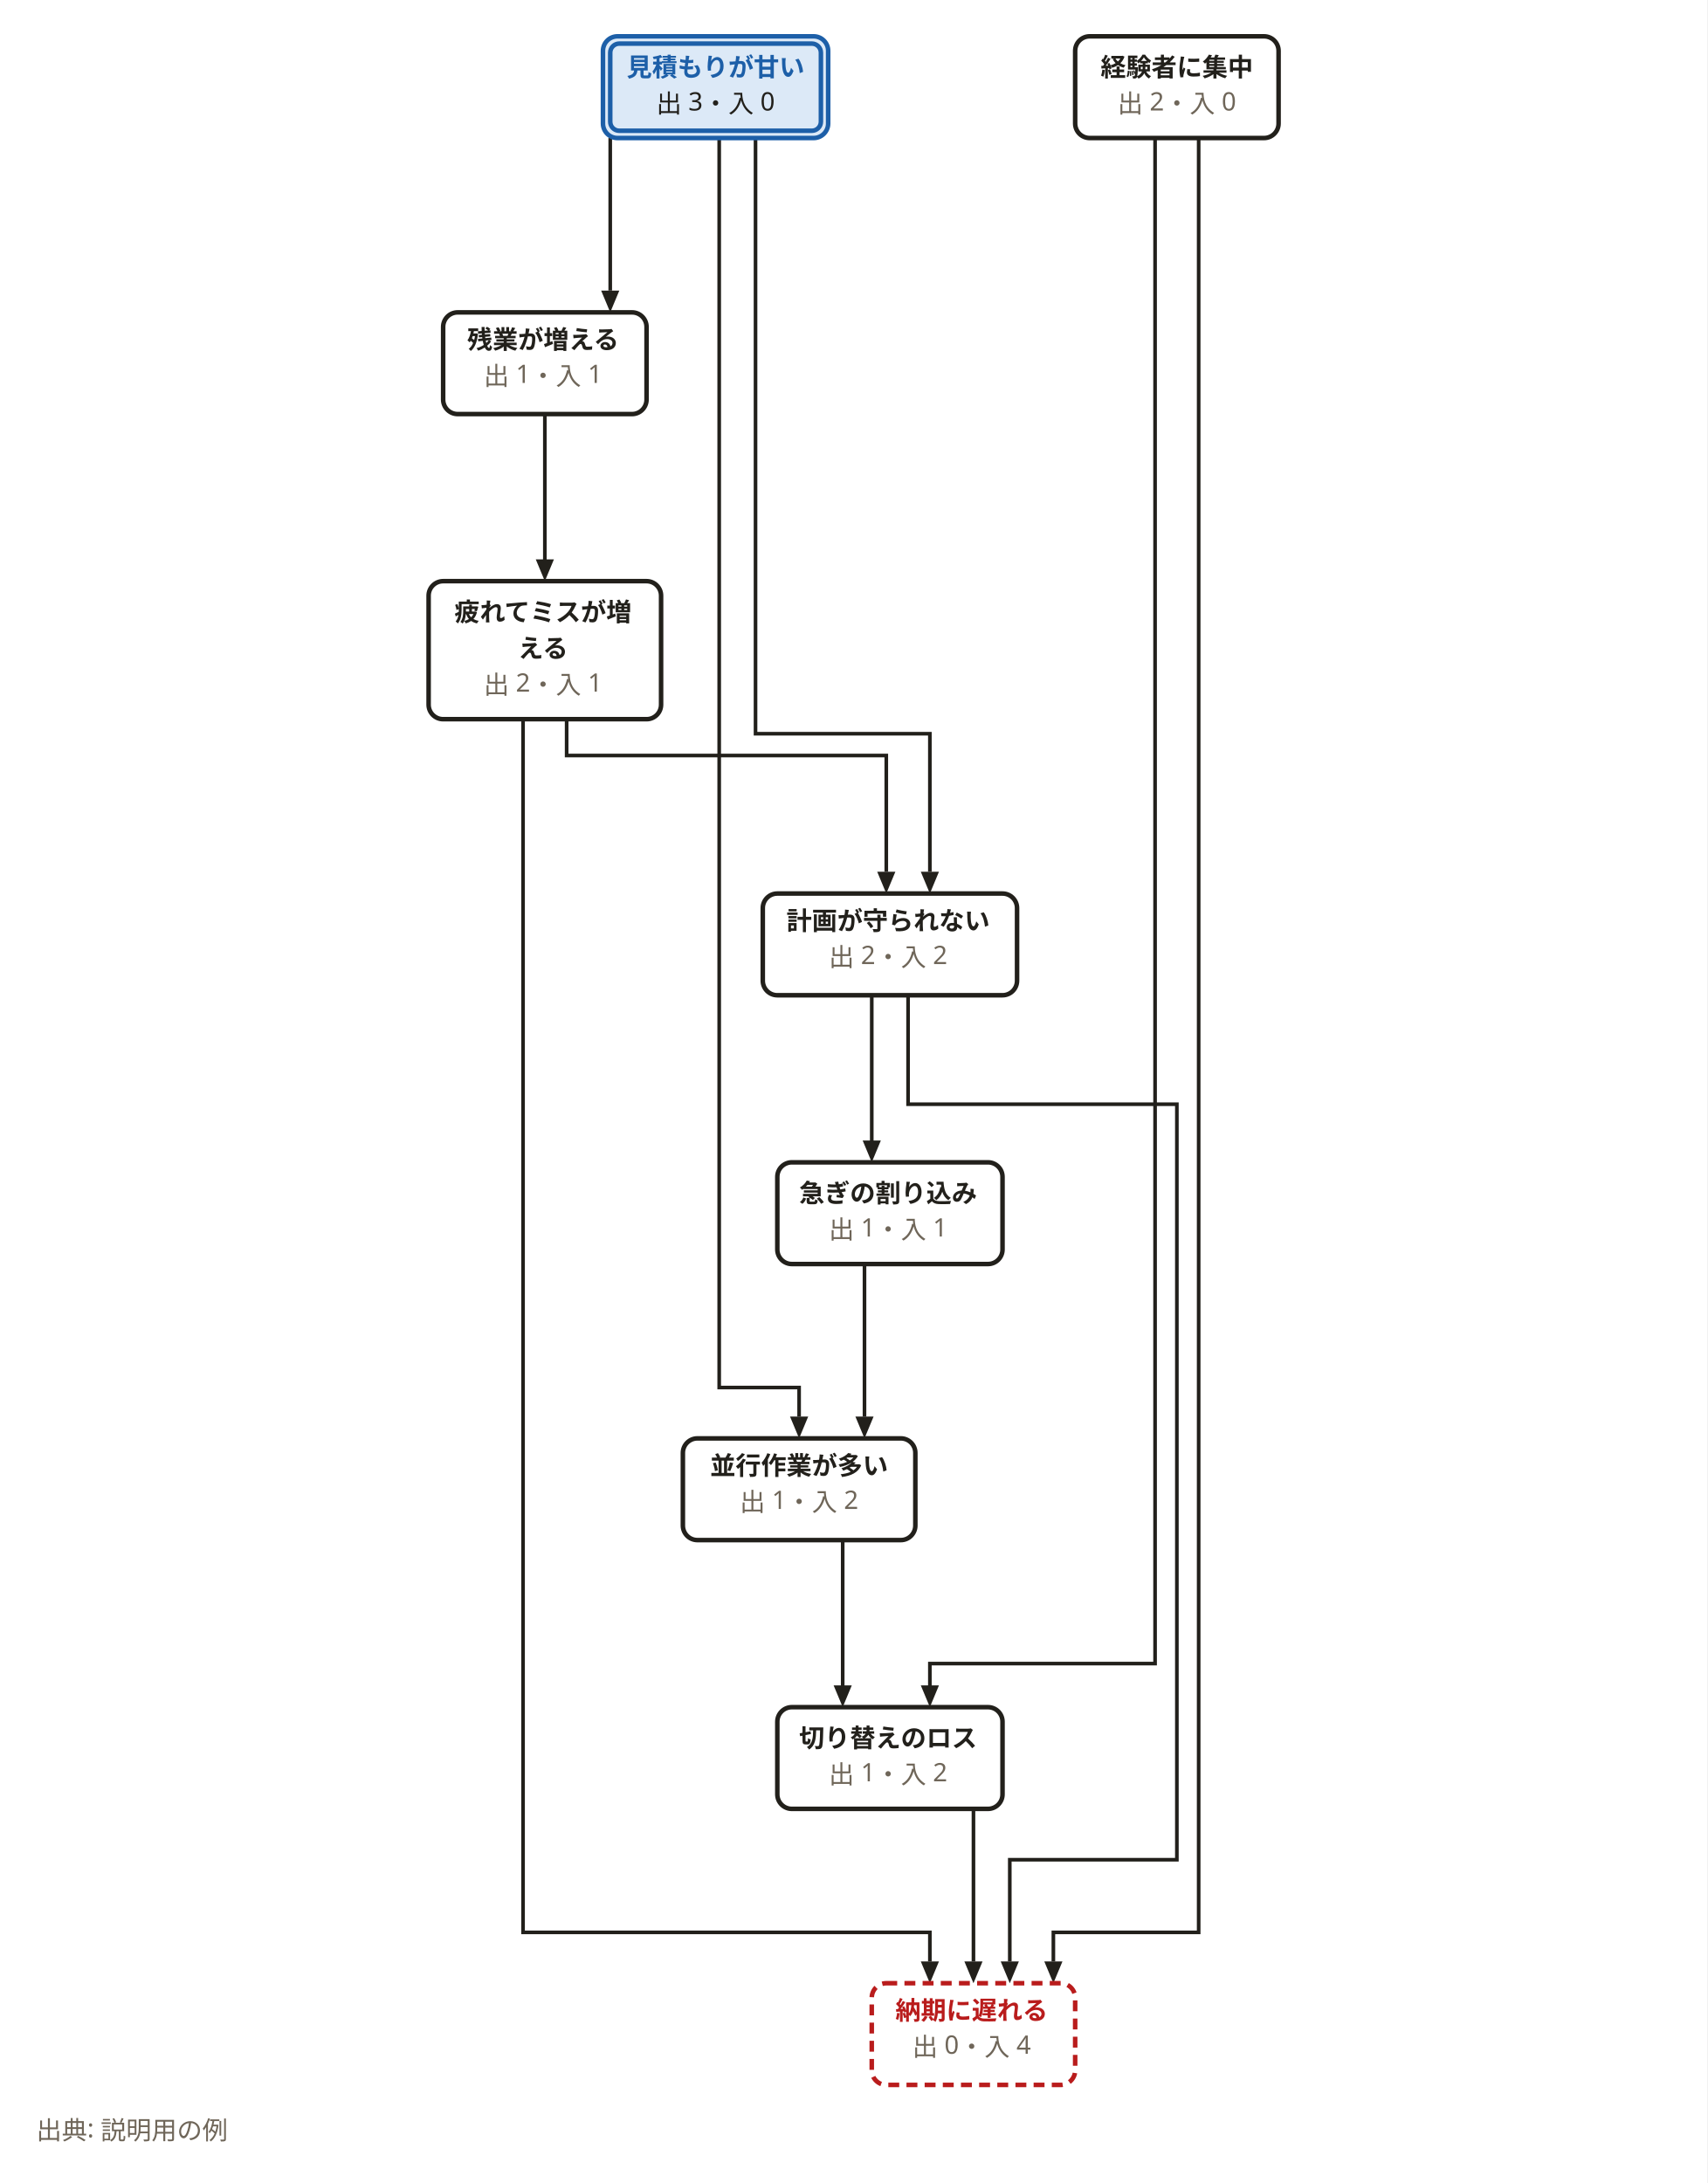
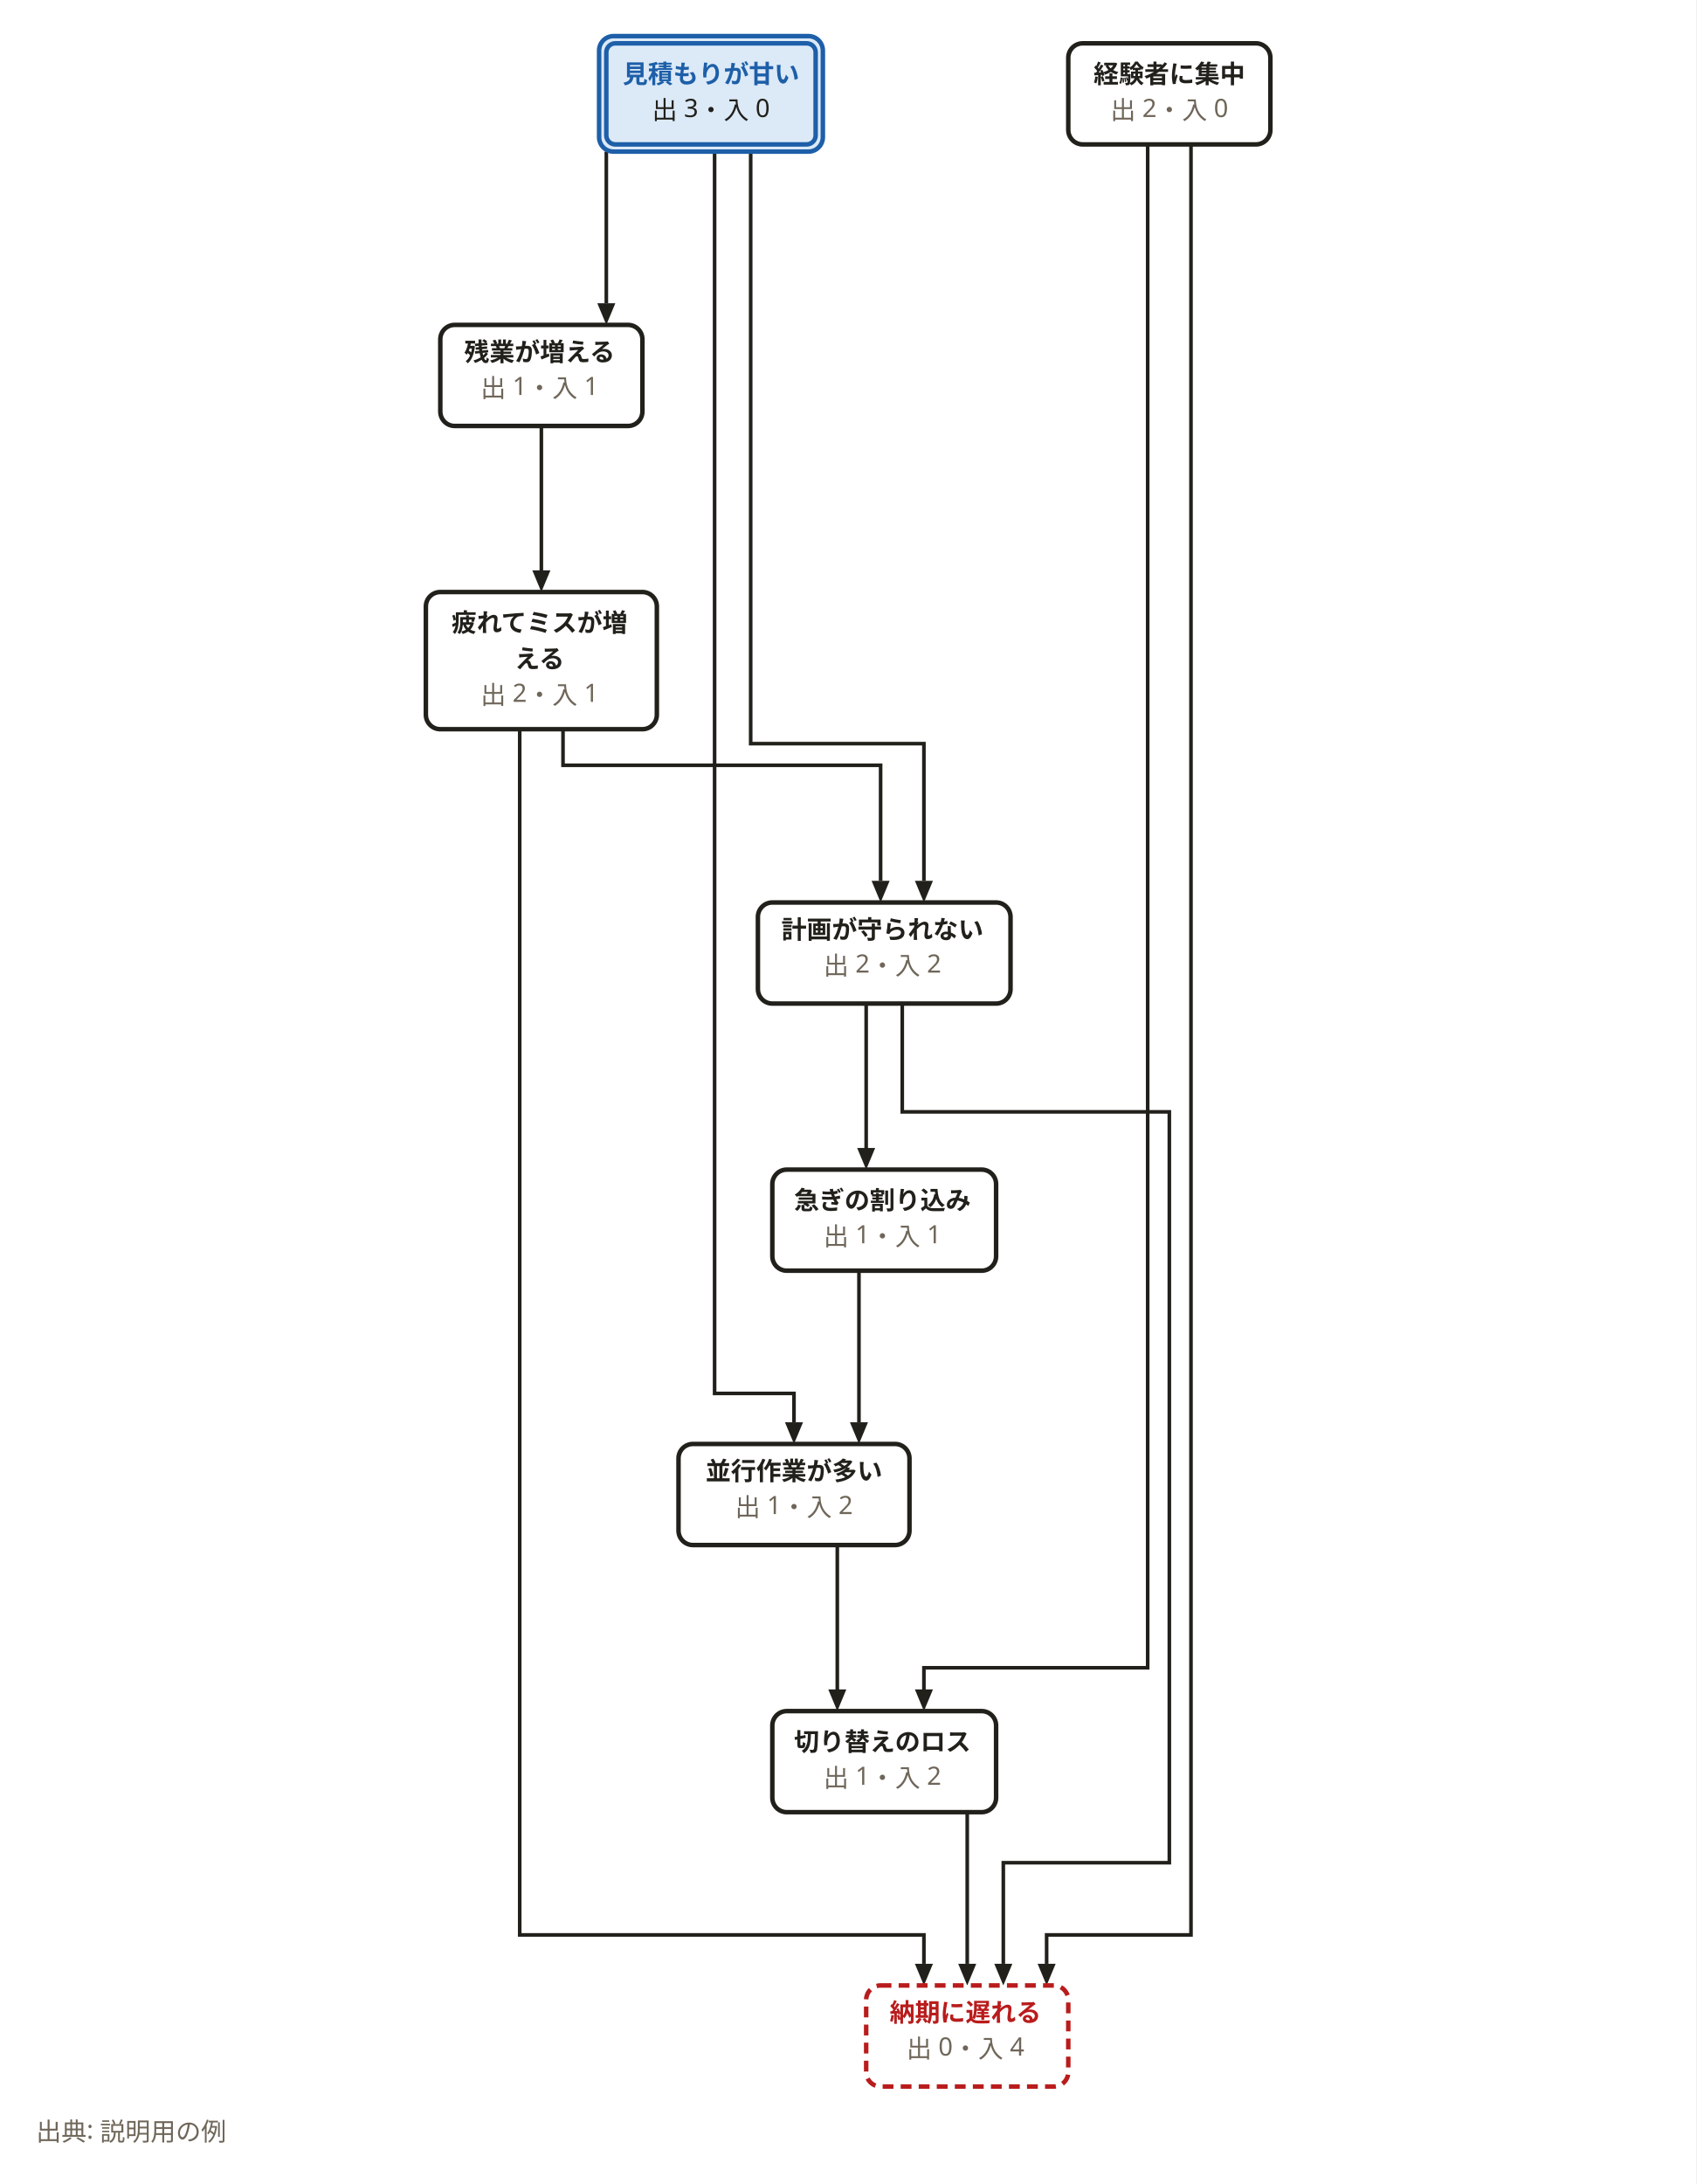
- <svg xmlns="http://www.w3.org/2000/svg" width="940" height="1202" viewBox="0 0 940 1202" role="img" aria-labelledby="svg-title">
+ <svg xmlns="http://www.w3.org/2000/svg" width="940" height="1210" viewBox="0 0 940 1210" role="img" aria-labelledby="svg-title">
  <style>
    text { font-family: 'Hiragino Sans','Hiragino Kaku Gothic ProN','Yu Gothic','YuGothic',Meiryo,'Noto Sans JP',sans-serif; }
    .emoji { font-family: 'Noto Color Emoji','Segoe UI Emoji',sans-serif; }
  </style>
-   <rect x="0" y="0" width="940" height="1202" fill="#ffffff" />
-   <path d="M476,696 L476,780" fill="none" stroke="#22201b" stroke-width="2" />
-   <path d="M476,792 L471,780 L481,780 z" fill="#22201b" />
-   <path d="M464,848 L464,932" fill="none" stroke="#22201b" stroke-width="2" />
-   <path d="M464,940 L459,928 L469,928 z" fill="#22201b" />
-   <path d="M536,996 L536,1080" fill="none" stroke="#22201b" stroke-width="2" />
-   <path d="M536,1092 L531,1080 L541,1080 z" fill="#22201b" />
-   <path d="M416,76 L416,404 L512,404 L512,480" fill="none" stroke="#22201b" stroke-width="2" />
-   <path d="M512,492 L507,480 L517,480 z" fill="#22201b" />
-   <path d="M480,548 L480,632" fill="none" stroke="#22201b" stroke-width="2" />
-   <path d="M480,640 L475,628 L485,628 z" fill="#22201b" />
-   <path d="M336,76 L336,160" fill="none" stroke="#22201b" stroke-width="2" />
-   <path d="M336,172 L331,160 L341,160 z" fill="#22201b" />
-   <path d="M396,76 L396,764 L440,764 L440,780" fill="none" stroke="#22201b" stroke-width="2" />
-   <path d="M440,792 L435,780 L445,780 z" fill="#22201b" />
-   <path d="M636,76 L636,916 L512,916 L512,932" fill="none" stroke="#22201b" stroke-width="2" />
-   <path d="M512,940 L507,928 L517,928 z" fill="#22201b" />
-   <path d="M660,76 L660,1064 L580,1064 L580,1080" fill="none" stroke="#22201b" stroke-width="2" />
-   <path d="M580,1092 L575,1080 L585,1080 z" fill="#22201b" />
-   <path d="M300,228 L300,312" fill="none" stroke="#22201b" stroke-width="2" />
-   <path d="M300,320 L295,308 L305,308 z" fill="#22201b" />
-   <path d="M288,396 L288,1064 L512,1064 L512,1080" fill="none" stroke="#22201b" stroke-width="2" />
-   <path d="M512,1092 L507,1080 L517,1080 z" fill="#22201b" />
-   <path d="M312,396 L312,416 L488,416 L488,480" fill="none" stroke="#22201b" stroke-width="2" />
-   <path d="M488,492 L483,480 L493,480 z" fill="#22201b" />
-   <path d="M500,548 L500,608 L648,608 L648,1024 L556,1024 L556,1080" fill="none" stroke="#22201b" stroke-width="2" />
-   <path d="M556,1092 L551,1080 L561,1080 z" fill="#22201b" />
-   <rect x="480" y="1092" width="112" height="56" rx="8" fill="#ffffff" stroke="#b91c1c" stroke-width="2.5" stroke-dasharray="6,4" />
-   <rect x="428" y="640" width="124" height="56" rx="8" fill="#ffffff" stroke="#22201b" stroke-width="2.5" />
-   <rect x="376" y="792" width="128" height="56" rx="8" fill="#ffffff" stroke="#22201b" stroke-width="2.5" />
-   <rect x="428" y="940" width="124" height="56" rx="8" fill="#ffffff" stroke="#22201b" stroke-width="2.5" />
-   <rect x="420" y="492" width="140" height="56" rx="8" fill="#ffffff" stroke="#22201b" stroke-width="2.5" />
-   <rect x="332" y="20" width="124" height="56" rx="8" fill="#dce9f7" stroke="#1d5fa8" stroke-width="2.5" />
-   <rect x="336" y="24" width="116" height="48" rx="5" fill="#dce9f7" stroke="#1d5fa8" stroke-width="2.5" />
-   <rect x="592" y="20" width="112" height="56" rx="8" fill="#ffffff" stroke="#22201b" stroke-width="2.5" />
-   <rect x="244" y="172" width="112" height="56" rx="8" fill="#ffffff" stroke="#22201b" stroke-width="2.5" />
-   <rect x="236" y="320" width="128" height="76" rx="8" fill="#ffffff" stroke="#22201b" stroke-width="2.5" />
-   <text x="535" y="1112" text-anchor="middle" font-size="14" font-weight="700" fill="#b91c1c">納期に遅れる</text>
-   <text x="535" y="1132" text-anchor="middle" font-size="14" fill="#6f6659">出 0・入 4</text>
-   <text x="489" y="662" text-anchor="middle" font-size="14" font-weight="700" fill="#22201b">急ぎの割り込み</text>
-   <text x="489" y="682" text-anchor="middle" font-size="14" fill="#6f6659">出 1・入 1</text>
-   <text x="440" y="812" text-anchor="middle" font-size="14" font-weight="700" fill="#22201b">並行作業が多い</text>
-   <text x="440" y="832" text-anchor="middle" font-size="14" fill="#6f6659">出 1・入 2</text>
-   <text x="489" y="962" text-anchor="middle" font-size="14" font-weight="700" fill="#22201b">切り替えのロス</text>
-   <text x="489" y="982" text-anchor="middle" font-size="14" fill="#6f6659">出 1・入 2</text>
-   <text x="489" y="512" text-anchor="middle" font-size="14" font-weight="700" fill="#22201b">計画が守られない</text>
-   <text x="489" y="532" text-anchor="middle" font-size="14" fill="#6f6659">出 2・入 2</text>
-   <text x="394" y="42" text-anchor="middle" font-size="14" font-weight="700" fill="#1d5fa8">見積もりが甘い</text>
-   <text x="394" y="62" text-anchor="middle" font-size="14" fill="#22201b">出 3・入 0</text>
-   <text x="648" y="42" text-anchor="middle" font-size="14" font-weight="700" fill="#22201b">経験者に集中</text>
-   <text x="648" y="62" text-anchor="middle" font-size="14" fill="#6f6659">出 2・入 0</text>
-   <text x="299" y="192" text-anchor="middle" font-size="14" font-weight="700" fill="#22201b">残業が増える</text>
-   <text x="299" y="212" text-anchor="middle" font-size="14" fill="#6f6659">出 1・入 1</text>
-   <text x="299" y="342" text-anchor="middle" font-size="14" font-weight="700" fill="#22201b">疲れてミスが増</text>
-   <text x="299" y="362" text-anchor="middle" font-size="14" font-weight="700" fill="#22201b">える</text>
-   <text x="299" y="382" text-anchor="middle" font-size="14" fill="#6f6659">出 2・入 1</text>
-   <text x="20" y="1178" font-size="14" font-weight="400" fill="#6f6659">出典: 説明用の例</text>
+   <rect x="0" y="0" width="940" height="1210" fill="#ffffff" />
+   <path d="M476,704 L476,788" fill="none" stroke="#22201b" stroke-width="2" />
+   <path d="M476,800 L471,788 L481,788 z" fill="#22201b" />
+   <path d="M464,856 L464,940" fill="none" stroke="#22201b" stroke-width="2" />
+   <path d="M464,948 L459,936 L469,936 z" fill="#22201b" />
+   <path d="M536,1004 L536,1088" fill="none" stroke="#22201b" stroke-width="2" />
+   <path d="M536,1100 L531,1088 L541,1088 z" fill="#22201b" />
+   <path d="M416,84 L416,412 L512,412 L512,488" fill="none" stroke="#22201b" stroke-width="2" />
+   <path d="M512,500 L507,488 L517,488 z" fill="#22201b" />
+   <path d="M480,556 L480,640" fill="none" stroke="#22201b" stroke-width="2" />
+   <path d="M480,648 L475,636 L485,636 z" fill="#22201b" />
+   <path d="M336,84 L336,168" fill="none" stroke="#22201b" stroke-width="2" />
+   <path d="M336,180 L331,168 L341,168 z" fill="#22201b" />
+   <path d="M396,84 L396,772 L440,772 L440,788" fill="none" stroke="#22201b" stroke-width="2" />
+   <path d="M440,800 L435,788 L445,788 z" fill="#22201b" />
+   <path d="M636,80 L636,924 L512,924 L512,940" fill="none" stroke="#22201b" stroke-width="2" />
+   <path d="M512,948 L507,936 L517,936 z" fill="#22201b" />
+   <path d="M660,80 L660,1072 L580,1072 L580,1088" fill="none" stroke="#22201b" stroke-width="2" />
+   <path d="M580,1100 L575,1088 L585,1088 z" fill="#22201b" />
+   <path d="M300,236 L300,320" fill="none" stroke="#22201b" stroke-width="2" />
+   <path d="M300,328 L295,316 L305,316 z" fill="#22201b" />
+   <path d="M288,404 L288,1072 L512,1072 L512,1088" fill="none" stroke="#22201b" stroke-width="2" />
+   <path d="M512,1100 L507,1088 L517,1088 z" fill="#22201b" />
+   <path d="M312,404 L312,424 L488,424 L488,488" fill="none" stroke="#22201b" stroke-width="2" />
+   <path d="M488,500 L483,488 L493,488 z" fill="#22201b" />
+   <path d="M500,556 L500,616 L648,616 L648,1032 L556,1032 L556,1088" fill="none" stroke="#22201b" stroke-width="2" />
+   <path d="M556,1100 L551,1088 L561,1088 z" fill="#22201b" />
+   <rect x="480" y="1100" width="112" height="56" rx="8" fill="#ffffff" stroke="#b91c1c" stroke-width="2.5" stroke-dasharray="6,4" />
+   <rect x="428" y="648" width="124" height="56" rx="8" fill="#ffffff" stroke="#22201b" stroke-width="2.5" />
+   <rect x="376" y="800" width="128" height="56" rx="8" fill="#ffffff" stroke="#22201b" stroke-width="2.5" />
+   <rect x="428" y="948" width="124" height="56" rx="8" fill="#ffffff" stroke="#22201b" stroke-width="2.5" />
+   <rect x="420" y="500" width="140" height="56" rx="8" fill="#ffffff" stroke="#22201b" stroke-width="2.5" />
+   <rect x="332" y="20" width="124" height="64" rx="8" fill="#dce9f7" stroke="#1d5fa8" stroke-width="2.5" />
+   <rect x="336" y="24" width="116" height="56" rx="5" fill="#dce9f7" stroke="#1d5fa8" stroke-width="2.5" />
+   <rect x="592" y="24" width="112" height="56" rx="8" fill="#ffffff" stroke="#22201b" stroke-width="2.5" />
+   <rect x="244" y="180" width="112" height="56" rx="8" fill="#ffffff" stroke="#22201b" stroke-width="2.5" />
+   <rect x="236" y="328" width="128" height="76" rx="8" fill="#ffffff" stroke="#22201b" stroke-width="2.5" />
+   <text x="535" y="1120" text-anchor="middle" font-size="14" font-weight="700" fill="#b91c1c">納期に遅れる</text>
+   <text x="535" y="1140" text-anchor="middle" font-size="14" fill="#6f6659">出 0・入 4</text>
+   <text x="489" y="670" text-anchor="middle" font-size="14" font-weight="700" fill="#22201b">急ぎの割り込み</text>
+   <text x="489" y="690" text-anchor="middle" font-size="14" fill="#6f6659">出 1・入 1</text>
+   <text x="440" y="820" text-anchor="middle" font-size="14" font-weight="700" fill="#22201b">並行作業が多い</text>
+   <text x="440" y="840" text-anchor="middle" font-size="14" fill="#6f6659">出 1・入 2</text>
+   <text x="489" y="970" text-anchor="middle" font-size="14" font-weight="700" fill="#22201b">切り替えのロス</text>
+   <text x="489" y="990" text-anchor="middle" font-size="14" fill="#6f6659">出 1・入 2</text>
+   <text x="489" y="520" text-anchor="middle" font-size="14" font-weight="700" fill="#22201b">計画が守られない</text>
+   <text x="489" y="540" text-anchor="middle" font-size="14" fill="#6f6659">出 2・入 2</text>
+   <text x="394" y="46" text-anchor="middle" font-size="14" font-weight="700" fill="#1d5fa8">見積もりが甘い</text>
+   <text x="394" y="66" text-anchor="middle" font-size="14" fill="#22201b">出 3・入 0</text>
+   <text x="648" y="46" text-anchor="middle" font-size="14" font-weight="700" fill="#22201b">経験者に集中</text>
+   <text x="648" y="66" text-anchor="middle" font-size="14" fill="#6f6659">出 2・入 0</text>
+   <text x="299" y="200" text-anchor="middle" font-size="14" font-weight="700" fill="#22201b">残業が増える</text>
+   <text x="299" y="220" text-anchor="middle" font-size="14" fill="#6f6659">出 1・入 1</text>
+   <text x="299" y="350" text-anchor="middle" font-size="14" font-weight="700" fill="#22201b">疲れてミスが増</text>
+   <text x="299" y="370" text-anchor="middle" font-size="14" font-weight="700" fill="#22201b">える</text>
+   <text x="299" y="390" text-anchor="middle" font-size="14" fill="#6f6659">出 2・入 1</text>
+   <text x="20" y="1186" font-size="14" font-weight="400" fill="#6f6659">出典: 説明用の例</text>
</svg>
